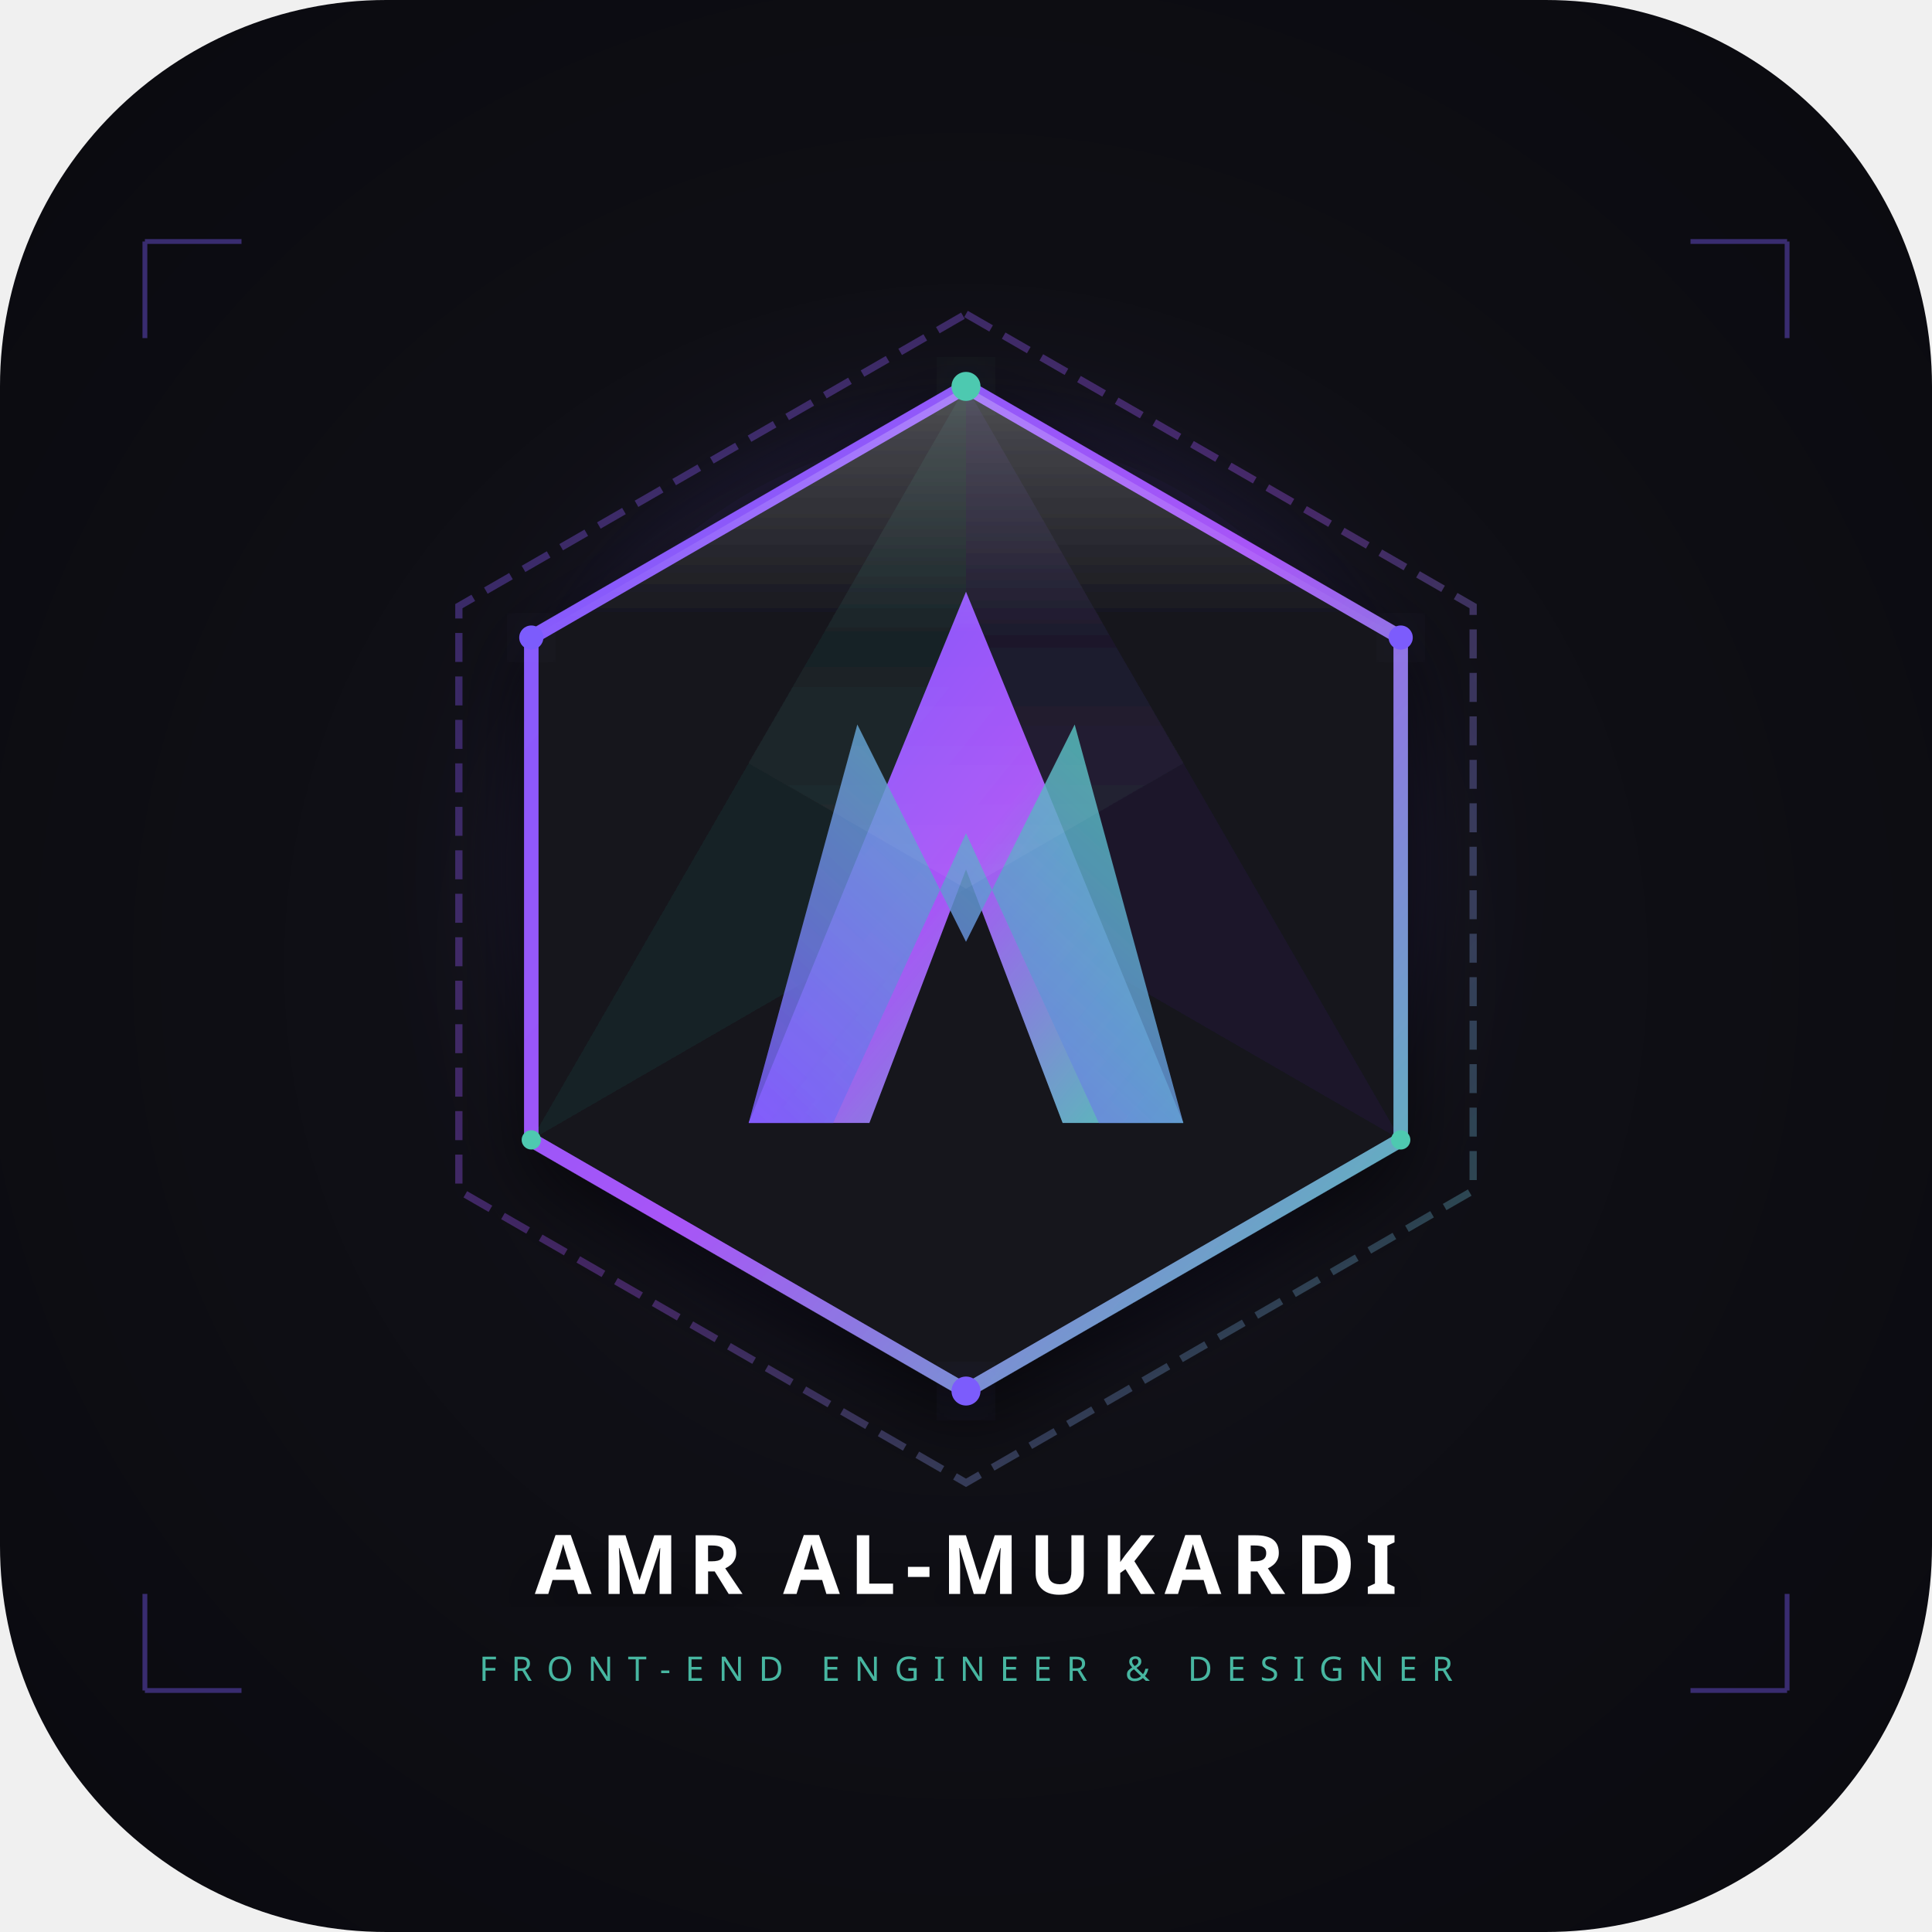
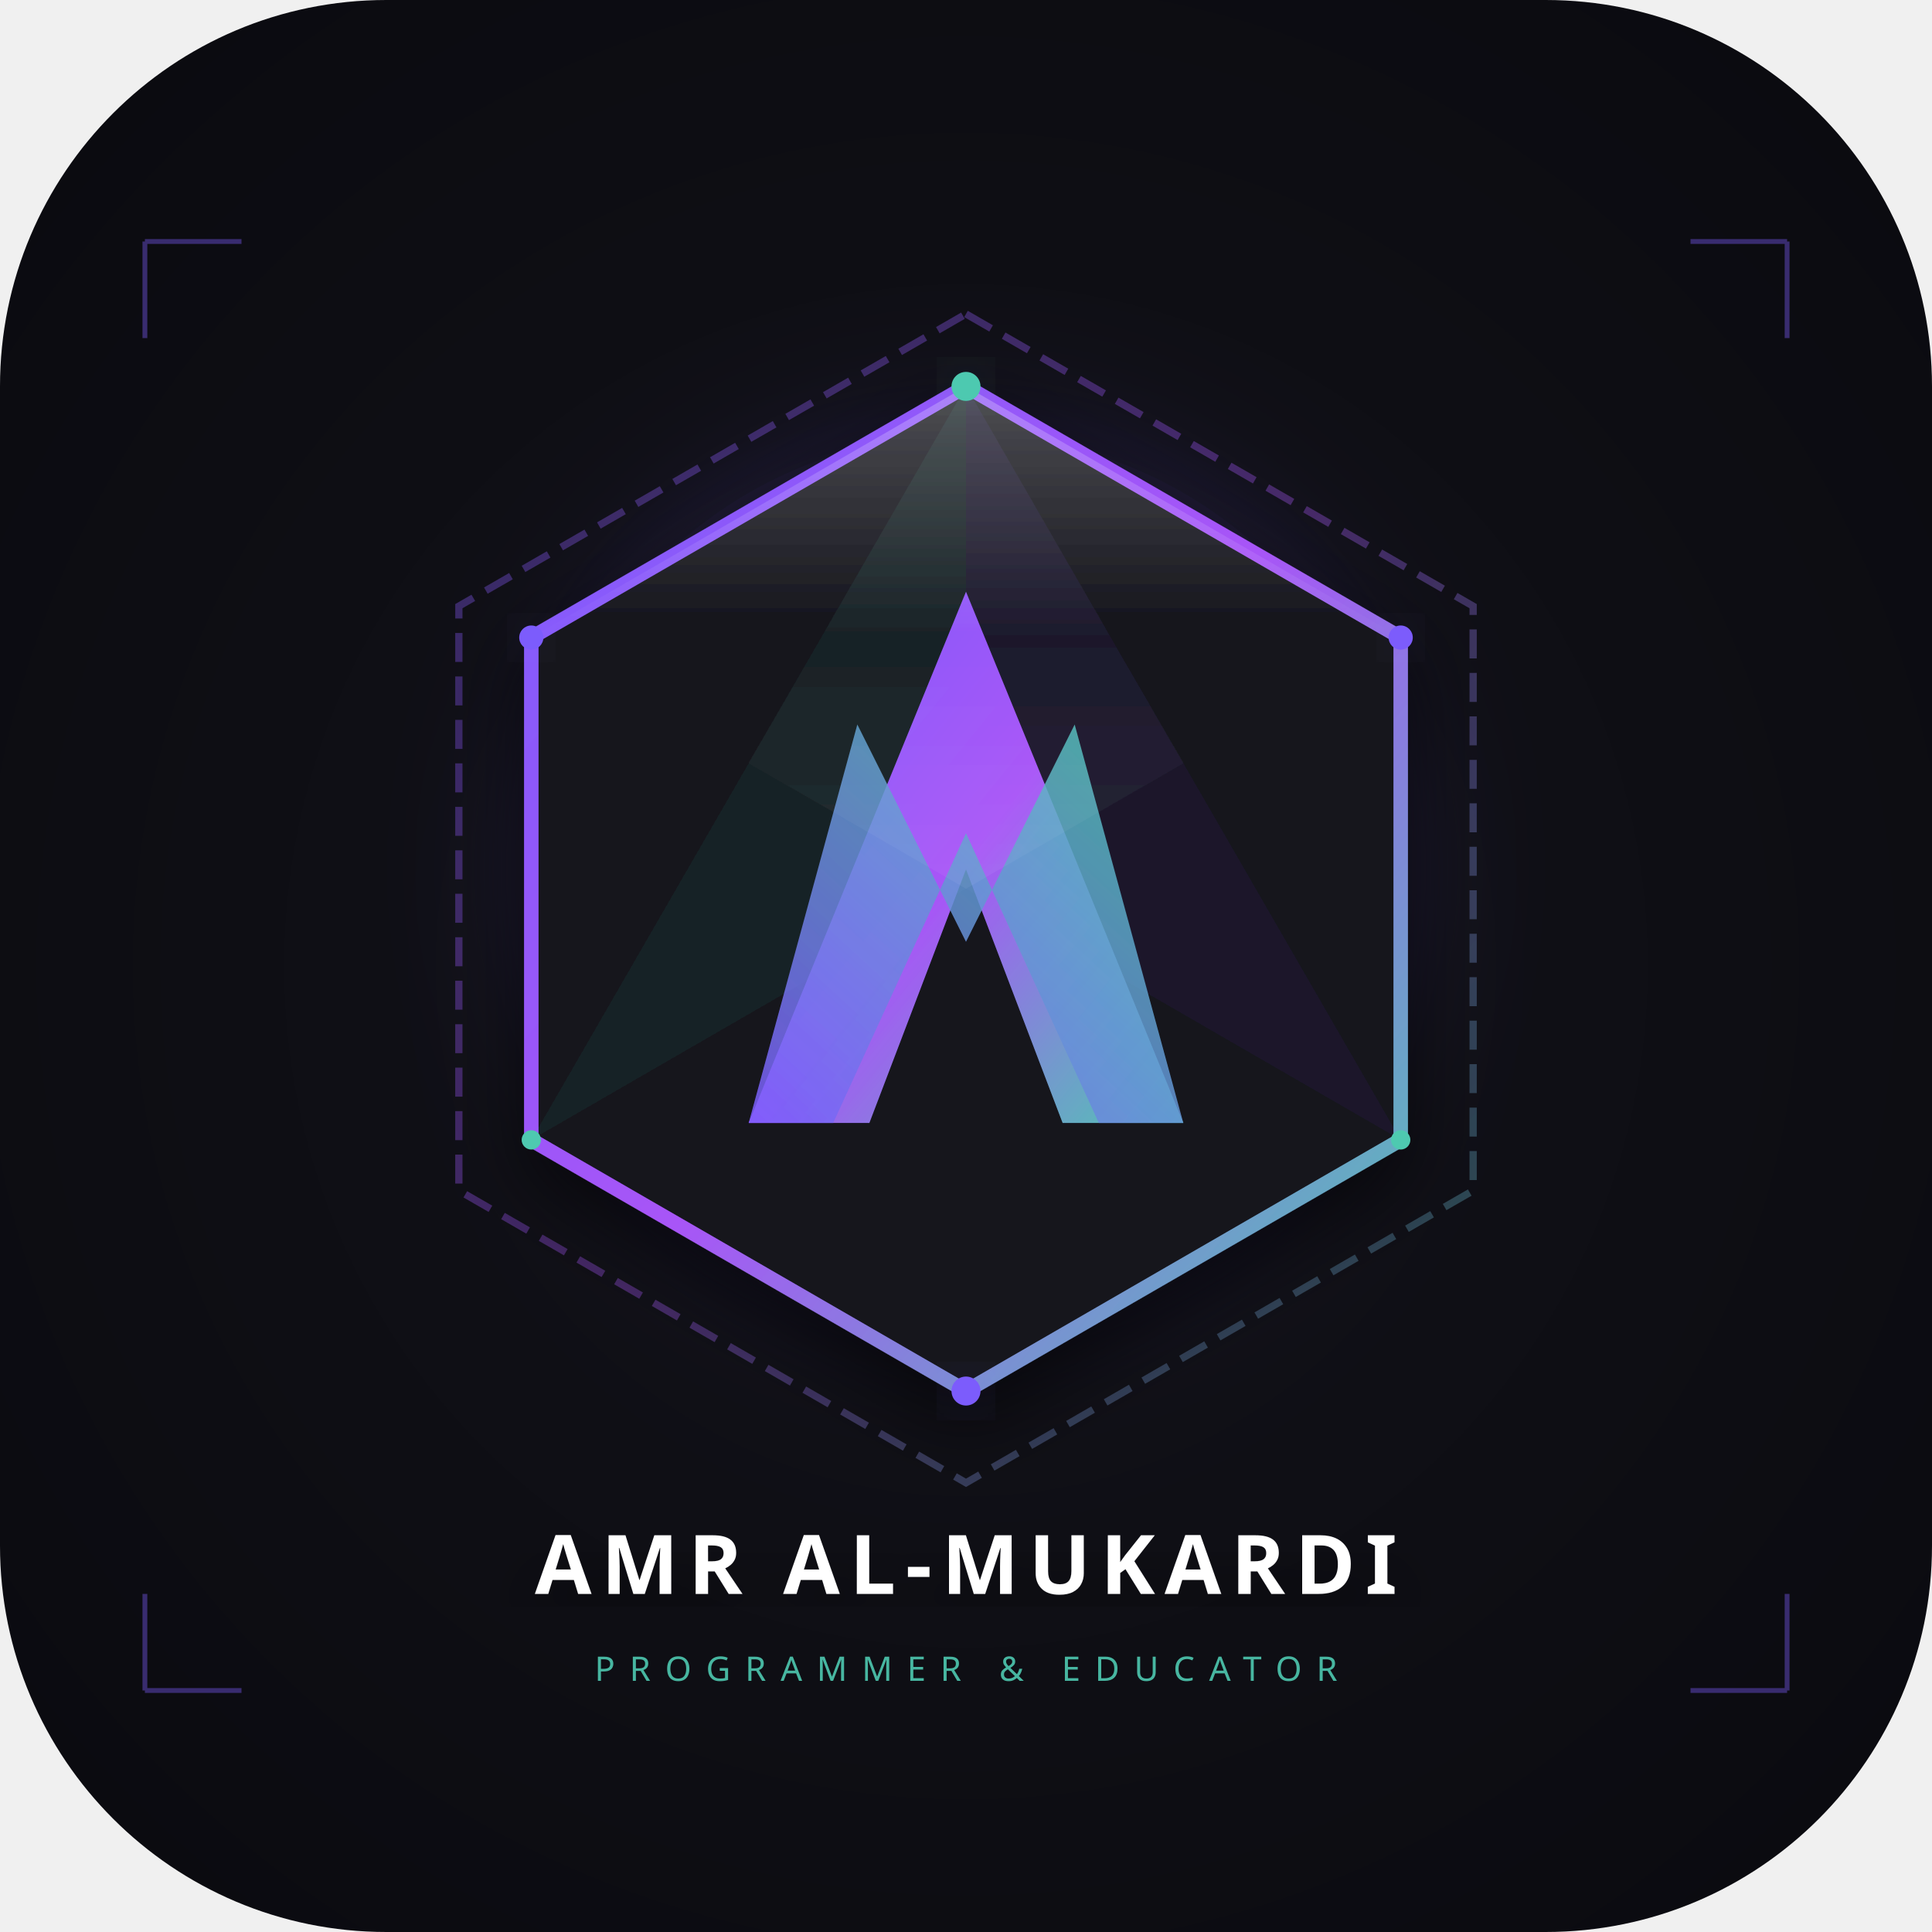
<svg xmlns="http://www.w3.org/2000/svg" viewBox="0 0 800 800" width="100%" height="100%">
  <defs>
    <radialGradient id="bgGrad" cx="50%" cy="50%" r="70%" fx="50%" fy="50%">
      <stop offset="0%" stop-color="#13131a" />
      <stop offset="100%" stop-color="#0a0a0f" />
    </radialGradient>
    <linearGradient id="brandGrad" x1="0%" y1="0%" x2="100%" y2="100%">
      <stop offset="0%" stop-color="#7c5cfc" />
      <stop offset="50%" stop-color="#a855f7" />
      <stop offset="100%" stop-color="#4ec9b0" />
    </linearGradient>
    <linearGradient id="accentGrad" x1="100%" y1="0%" x2="0%" y2="100%">
      <stop offset="0%" stop-color="#4ec9b0" />
      <stop offset="100%" stop-color="#7c5cfc" />
    </linearGradient>
    <linearGradient id="glossGrad" x1="0%" y1="0%" x2="0%" y2="100%">
      <stop offset="0%" stop-color="#ffffff" stop-opacity="0.25" />
      <stop offset="50%" stop-color="#ffffff" stop-opacity="0.0" />
      <stop offset="100%" stop-color="#ffffff" stop-opacity="0.05" />
    </linearGradient>
    <filter id="neonGlow" x="-50%" y="-50%" width="200%" height="200%">
      <feGaussianBlur in="SourceGraphic" stdDeviation="16" result="blur1" />
      <feGaussianBlur in="SourceGraphic" stdDeviation="32" result="blur2" />
      <feMerge>
        <feMergeNode in="blur2" />
        <feMergeNode in="blur1" />
        <feMergeNode in="SourceGraphic" />
      </feMerge>
    </filter>
    <filter id="dropShadow" x="-20%" y="-20%" width="140%" height="140%">
      <feDropShadow dx="0" dy="12" stdDeviation="15" flood-color="#000000" flood-opacity="0.6" />
    </filter>
  </defs>
  <rect width="800" height="800" rx="160" fill="url(#bgGrad)" />
  <circle cx="400" cy="360" r="180" fill="#7c5cfc" opacity="0.12" filter="url(#neonGlow)" />
  <circle cx="400" cy="360" r="120" fill="#4ec9b0" opacity="0.1" filter="url(#neonGlow)" />
  <g filter="url(#dropShadow)">
    <polygon points="400,130 610,251 610,493 400,614 190,493 190,251" fill="none" stroke="url(#brandGrad)" stroke-width="3" opacity="0.35" stroke-dasharray="12 6" />
  </g>
  <g filter="url(#dropShadow)">
    <polygon points="400,160 580,264 580,472 400,576 220,472 220,264" fill="#13131a" stroke="url(#brandGrad)" stroke-width="6" />
    <polygon points="400,160 400,368 580,472" fill="#7c5cfc" opacity="0.08" />
    <polygon points="400,160 400,368 220,472" fill="#4ec9b0" opacity="0.08" />
    <path d="M 310,465 L 400,245 L 490,465 H 440 L 400,360 L 360,465 Z" fill="url(#brandGrad)" />
    <path d="M 310,465 L 355,300 L 400,390 L 445,300 L 490,465 H 455 L 400,345 L 345,465 Z" fill="url(#accentGrad)" opacity="0.85" />
    <polygon points="400,160 580,264 400,368 220,264" fill="url(#glossGrad)" />
  </g>
  <circle cx="400" cy="160" r="6" fill="#4ec9b0" filter="url(#neonGlow)" />
  <circle cx="580" cy="264" r="5" fill="#7c5cfc" filter="url(#neonGlow)" />
  <circle cx="220" cy="264" r="5" fill="#7c5cfc" filter="url(#neonGlow)" />
  <circle cx="580" cy="472" r="4" fill="#4ec9b0" />
  <circle cx="220" cy="472" r="4" fill="#4ec9b0" />
  <circle cx="400" cy="576" r="6" fill="#7c5cfc" filter="url(#neonGlow)" />
  <g transform="translate(400, 660)" text-anchor="middle">
    <text y="0" font-family="'Outfit', 'Cairo', sans-serif" font-weight="800" font-size="34" letter-spacing="4" fill="#ffffff" filter="url(#dropShadow)">AMR AL-MUKARDI</text>
-     <text y="36" font-family="'Outfit', 'Cairo', sans-serif" font-weight="500" font-size="14" letter-spacing="6" fill="#4ec9b0" opacity="0.9">FRONT-END ENGINEER &amp; DESIGNER</text>
+     <text y="36" font-family="'Outfit', 'Cairo', sans-serif" font-weight="500" font-size="14" letter-spacing="6" fill="#4ec9b0" opacity="0.9">PROGRAMMER &amp; EDUCATOR</text>
  </g>
  <path d="M 60,100 L 100,100 M 60,100 L 60,140" fill="none" stroke="#7c5cfc" stroke-width="2" opacity="0.4" />
  <path d="M 740,100 L 700,100 M 740,100 L 740,140" fill="none" stroke="#7c5cfc" stroke-width="2" opacity="0.4" />
  <path d="M 60,700 L 100,700 M 60,700 L 60,660" fill="none" stroke="#7c5cfc" stroke-width="2" opacity="0.4" />
  <path d="M 740,700 L 700,700 M 740,700 L 740,660" fill="none" stroke="#7c5cfc" stroke-width="2" opacity="0.4" />
</svg>
